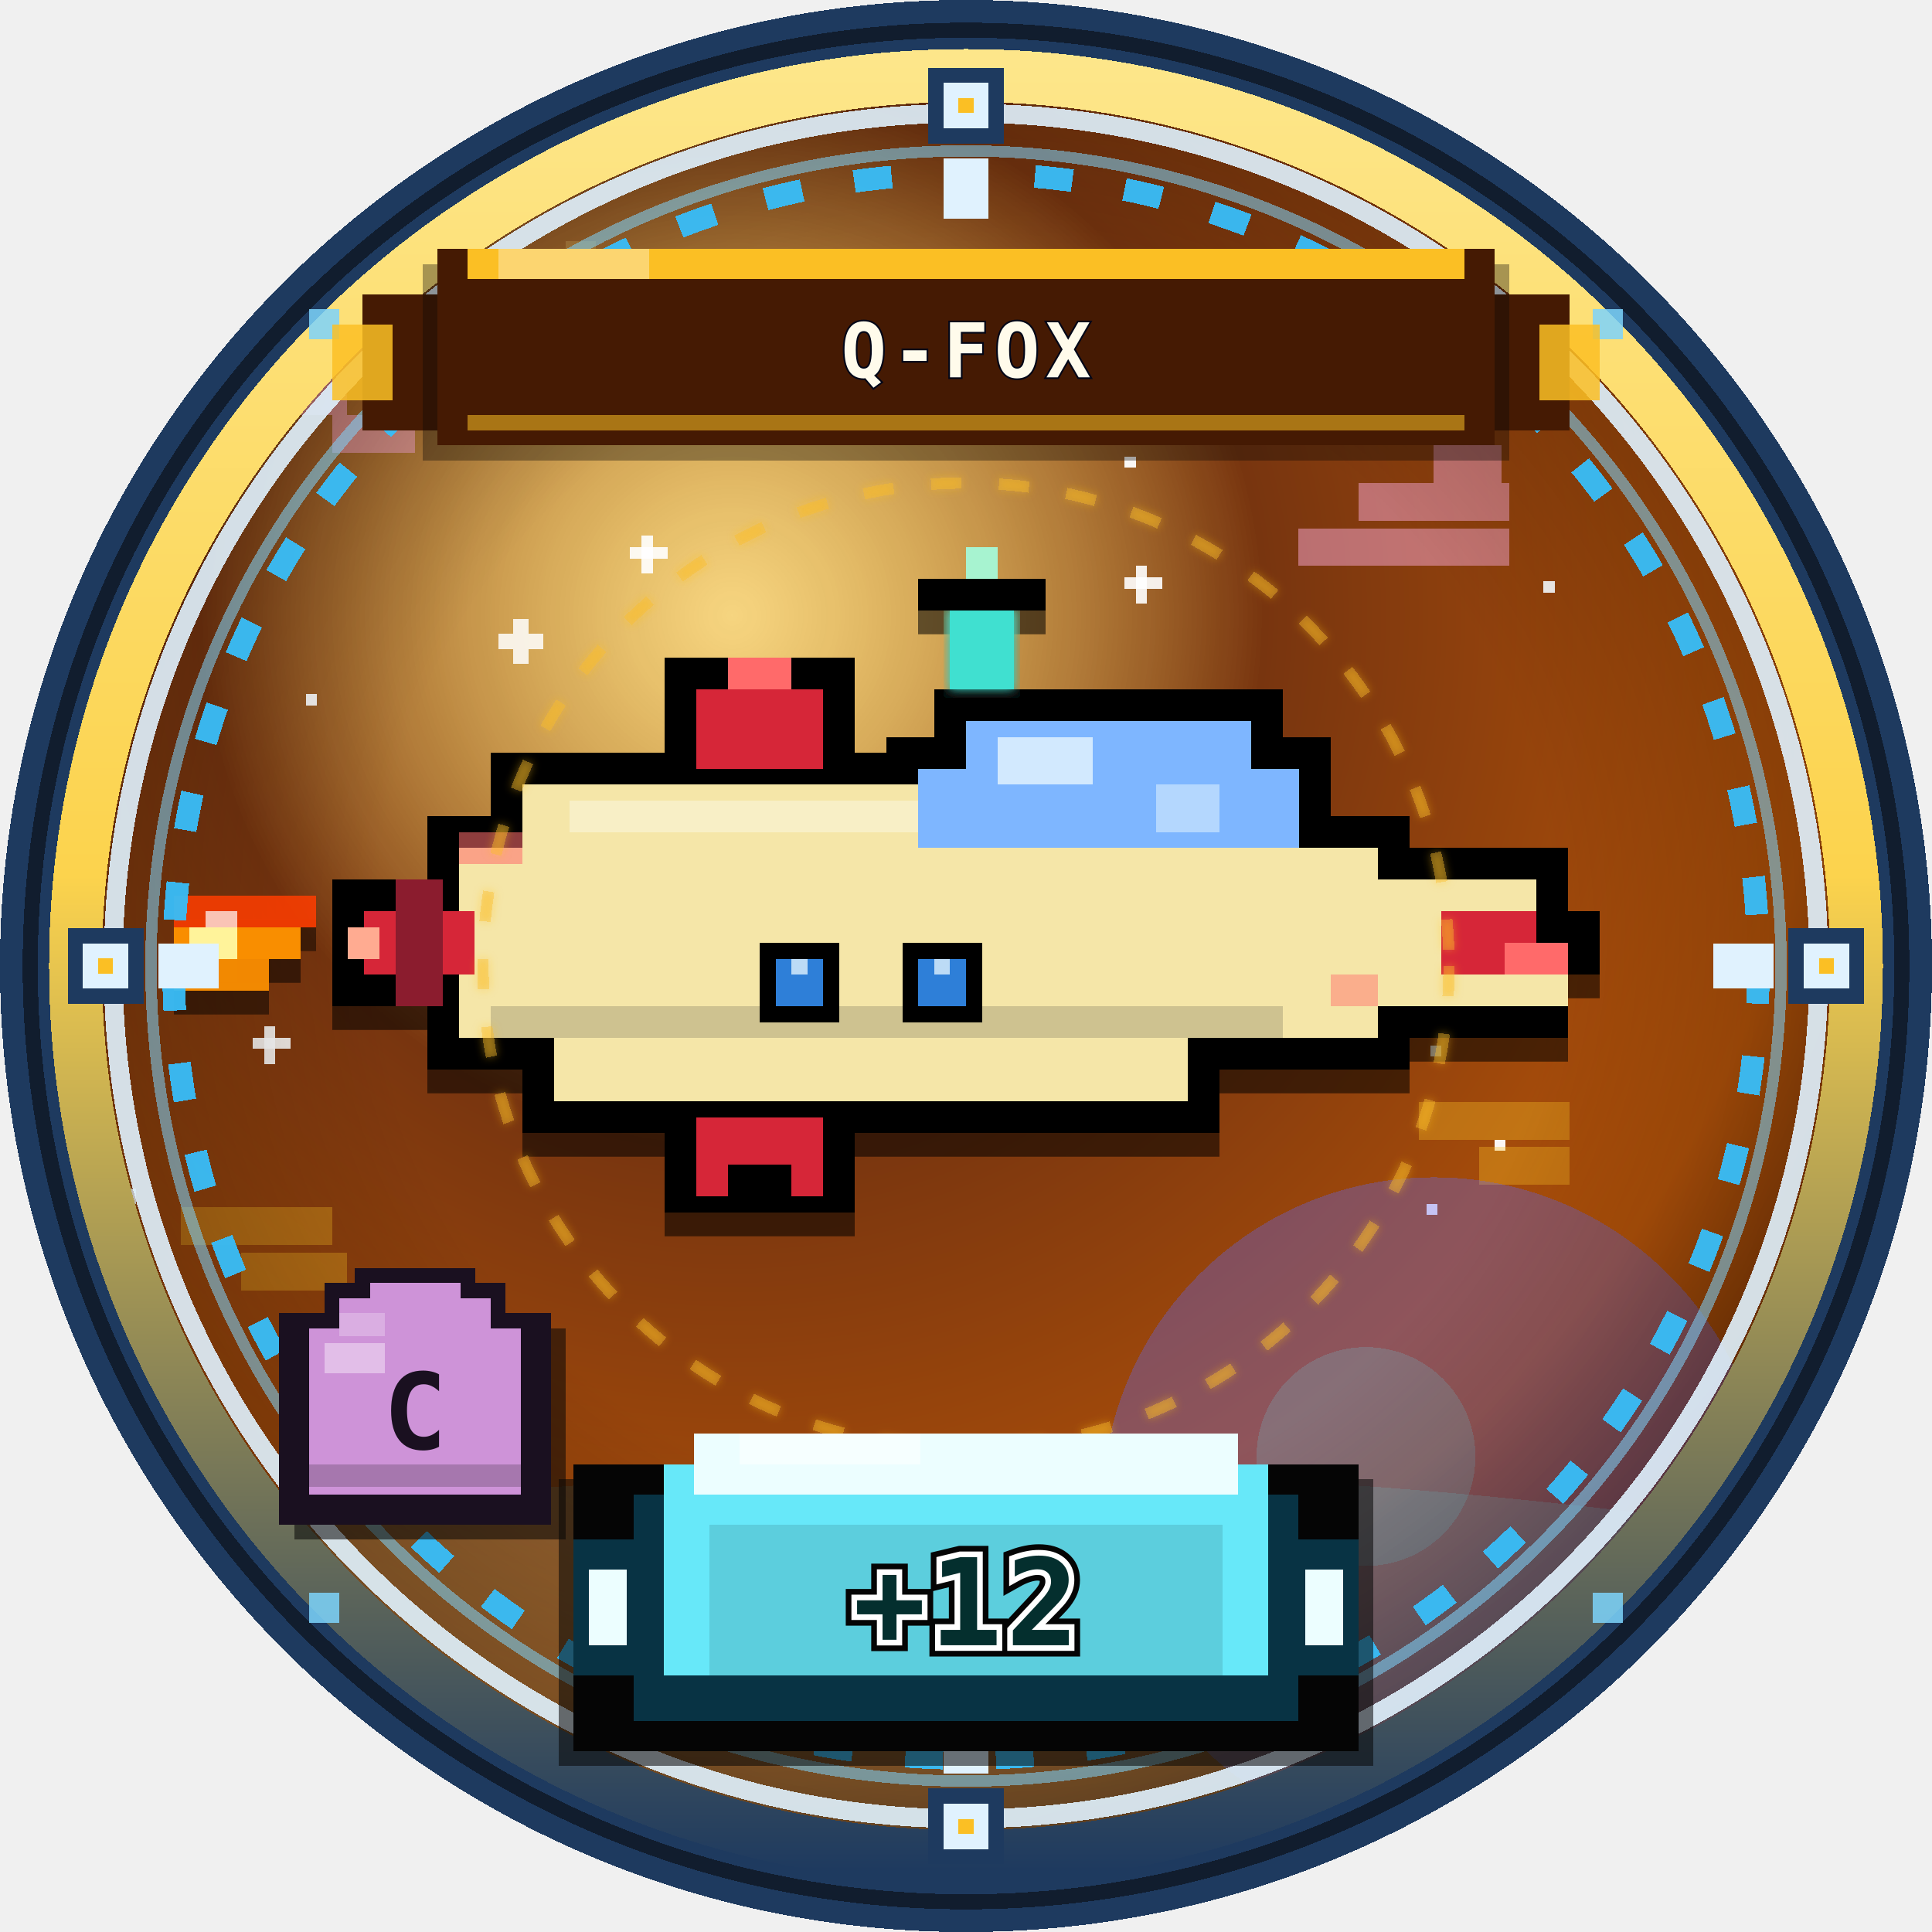
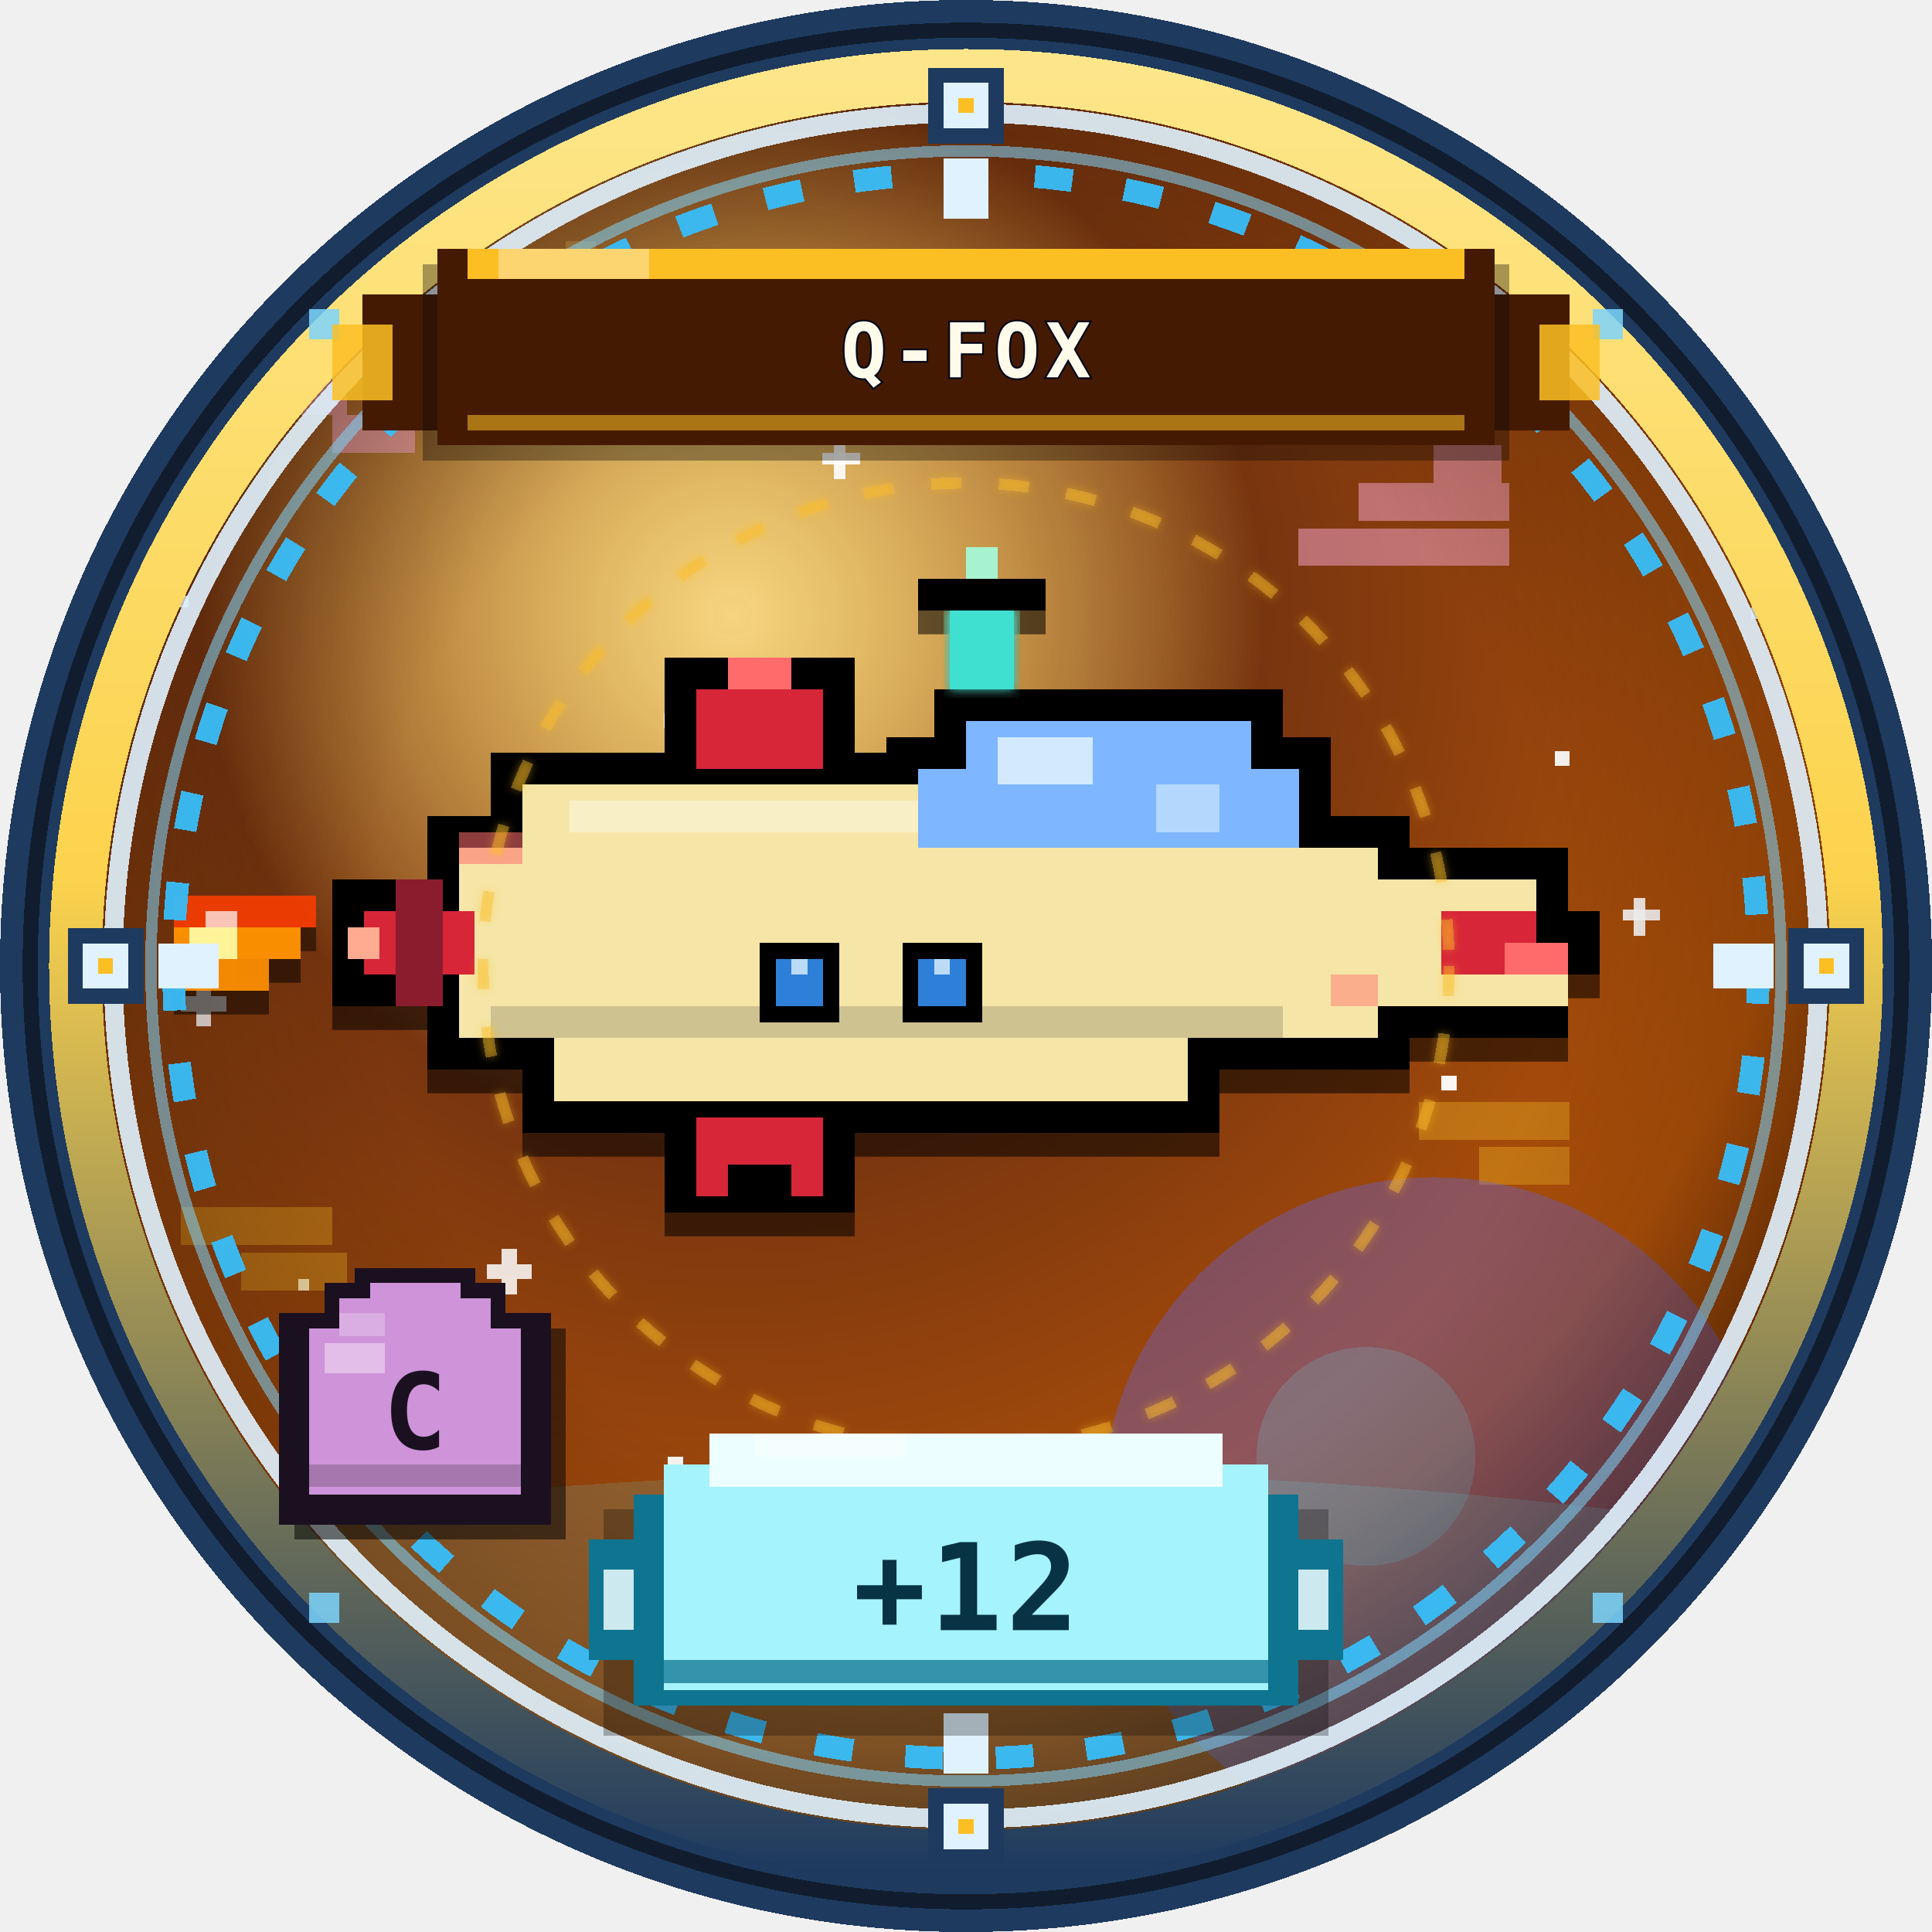
<svg xmlns="http://www.w3.org/2000/svg" viewBox="0 0 512 512" class="w-full h-full" shape-rendering="crispEdges">
  <defs>
-     <radialGradient id="bg_badge_6437" cx="38%" cy="32%" r="78%">
+     <radialGradient id="bg_badge_7670" cx="38%" cy="32%" r="78%">
      <stop offset="0%" stop-color="#fbbf24" stop-opacity="0.55" />
      <stop offset="35%" stop-color="#78350f" />
      <stop offset="72%" stop-color="#b45309" />
      <stop offset="100%" stop-color="#451a03" />
    </radialGradient>
-     <linearGradient id="hull_badge_6437" x1="0%" y1="0%" x2="100%" y2="0%">
+     <linearGradient id="hull_badge_7670" x1="0%" y1="0%" x2="100%" y2="0%">
      <stop offset="0%" stop-color="#d4af37" />
      <stop offset="50%" stop-color="#fcf6ba" />
      <stop offset="100%" stop-color="#aa8822" />
    </linearGradient>
-     <linearGradient id="frame_badge_6437" x1="0%" y1="0%" x2="100%" y2="100%">
+     <linearGradient id="frame_badge_7670" x1="0%" y1="0%" x2="100%" y2="100%">
      <stop offset="0%" stop-color="#fde68a" />
      <stop offset="50%" stop-color="#fcd34d" />
      <stop offset="100%" stop-color="#fef3c7" />
    </linearGradient>
-     <linearGradient id="rim_badge_6437" x1="0%" y1="0%" x2="0%" y2="100%">
+     <linearGradient id="rim_badge_7670" x1="0%" y1="0%" x2="0%" y2="100%">
      <stop offset="0%" stop-color="#fde68a" />
      <stop offset="45%" stop-color="#fcd34d" />
      <stop offset="100%" stop-color="#1e3a5f" />
    </linearGradient>
-     <radialGradient id="vignette_badge_6437" cx="50%" cy="48%" r="55%">
+     <radialGradient id="vignette_badge_7670" cx="50%" cy="48%" r="55%">
      <stop offset="55%" stop-color="#000000" stop-opacity="0" />
      <stop offset="100%" stop-color="#000000" stop-opacity="0.42" />
    </radialGradient>
-     <filter id="shadow_badge_6437" x="-50%" y="-50%" width="200%" height="200%">
+     <filter id="shadow_badge_7670" x="-50%" y="-50%" width="200%" height="200%">
      <feDropShadow dx="0" dy="6" stdDeviation="0" flood-color="#000" flood-opacity="0.55" />
    </filter>
-     <filter id="glow_badge_6437">
+     <filter id="glow_badge_7670">
      <feGaussianBlur stdDeviation="1.2" result="blur" />
      <feComposite in="SourceGraphic" in2="blur" operator="over" />
    </filter>
-     <filter id="text_glow_badge_6437" x="-50%" y="-50%" width="200%" height="200%">
+     <filter id="text_glow_badge_7670" x="-50%" y="-50%" width="200%" height="200%">
      <feGaussianBlur stdDeviation="2" result="blur" />
      <feMerge>
        <feMergeNode in="blur" />
        <feMergeNode in="SourceGraphic" />
      </feMerge>
    </filter>
-     <clipPath id="clip_badge_6437">
+     <clipPath id="clip_badge_7670">
      <circle cx="256" cy="256" r="236" />
    </clipPath>
  </defs>
-   <g clip-path="url(#clip_badge_6437)">
-     <rect width="512" height="512" fill="url(#bg_badge_6437)" />
+   <g clip-path="url(#clip_badge_7670)">
+     <rect width="512" height="512" fill="url(#bg_badge_7670)" />
    <g fill="#ffffff" shape-rendering="crispEdges">
-       <rect x="27" y="190" width="3" height="3" fill-opacity="0.95" />
-       <rect x="57" y="396" width="10" height="3" fill-opacity="0.9" />
-       <rect x="60" y="393" width="3" height="10" fill-opacity="0.9" />
-       <rect x="202" y="251" width="3" height="3" fill-opacity="0.95" />
-       <rect x="136" y="164" width="4" height="4" fill-opacity="0.85" />
-       <rect x="132" y="168" width="12" height="4" fill-opacity="0.85" />
-       <rect x="136" y="172" width="4" height="4" fill-opacity="0.85" />
-       <rect x="167" y="145" width="10" height="3" fill-opacity="0.9" />
-       <rect x="170" y="142" width="3" height="10" fill-opacity="0.9" />
-       <rect x="409" y="154" width="3" height="3" fill-opacity="0.95" />
-       <rect x="81" y="184" width="3" height="3" fill-opacity="0.95" />
-       <rect x="121" y="70" width="10" height="3" fill-opacity="0.9" />
-       <rect x="124" y="67" width="3" height="10" fill-opacity="0.9" />
-       <rect x="378" y="319" width="3" height="3" fill-opacity="0.95" />
-       <rect x="138" y="368" width="3" height="3" fill-opacity="0.95" />
-       <rect x="298" y="121" width="3" height="3" fill-opacity="0.95" />
-       <rect x="379" y="277" width="3" height="3" fill-opacity="0.95" />
-       <rect x="67" y="275" width="10" height="3" fill-opacity="0.9" />
-       <rect x="70" y="272" width="3" height="10" fill-opacity="0.9" />
-       <rect x="484" y="299" width="3" height="3" fill-opacity="0.95" />
-       <rect x="108" y="110" width="3" height="3" fill-opacity="0.95" />
-       <rect x="396" y="302" width="3" height="3" fill-opacity="0.95" />
-       <rect x="246" y="223" width="4" height="4" fill-opacity="0.85" />
-       <rect x="242" y="227" width="12" height="4" fill-opacity="0.85" />
-       <rect x="246" y="231" width="4" height="4" fill-opacity="0.85" />
-       <rect x="298" y="153" width="10" height="3" fill-opacity="0.9" />
-       <rect x="301" y="150" width="3" height="10" fill-opacity="0.9" />
-       <rect x="32" y="315" width="4" height="4" fill-opacity="0.95" />
-       <rect x="99" y="41" width="3" height="3" fill-opacity="0.95" />
-       <rect x="479" y="163" width="3" height="3" fill-opacity="0.95" />
+       <rect x="79" y="339" width="3" height="3" fill-opacity="0.95" />
+       <rect x="295" y="246" width="4" height="4" fill-opacity="0.95" />
+       <rect x="412" y="199" width="4" height="4" fill-opacity="0.95" />
+       <rect x="193" y="278" width="3" height="3" fill-opacity="0.95" />
+       <rect x="133" y="331" width="4" height="4" fill-opacity="0.85" />
+       <rect x="129" y="335" width="12" height="4" fill-opacity="0.85" />
+       <rect x="133" y="339" width="4" height="4" fill-opacity="0.85" />
+       <rect x="237" y="282" width="3" height="3" fill-opacity="0.95" />
+       <rect x="218" y="120" width="10" height="3" fill-opacity="0.9" />
+       <rect x="221" y="117" width="3" height="10" fill-opacity="0.9" />
+       <rect x="464" y="161" width="3" height="3" fill-opacity="0.95" />
+       <rect x="460" y="425" width="10" height="3" fill-opacity="0.9" />
+       <rect x="463" y="422" width="3" height="10" fill-opacity="0.9" />
+       <rect x="319" y="189" width="10" height="3" fill-opacity="0.9" />
+       <rect x="322" y="186" width="3" height="10" fill-opacity="0.9" />
+       <rect x="177" y="386" width="4" height="4" fill-opacity="0.95" />
+       <rect x="180" y="185" width="4" height="4" fill-opacity="0.85" />
+       <rect x="176" y="189" width="12" height="4" fill-opacity="0.85" />
+       <rect x="180" y="193" width="4" height="4" fill-opacity="0.85" />
+       <rect x="384" y="78" width="10" height="3" fill-opacity="0.9" />
+       <rect x="387" y="75" width="3" height="10" fill-opacity="0.9" />
+       <rect x="459" y="105" width="10" height="3" fill-opacity="0.9" />
+       <rect x="462" y="102" width="3" height="10" fill-opacity="0.9" />
+       <rect x="47" y="158" width="3" height="3" fill-opacity="0.95" />
+       <rect x="38" y="50" width="10" height="3" fill-opacity="0.9" />
+       <rect x="41" y="47" width="3" height="10" fill-opacity="0.9" />
+       <rect x="382" y="285" width="4" height="4" fill-opacity="0.95" />
+       <rect x="388" y="245" width="4" height="4" fill-opacity="0.95" />
+       <rect x="288" y="210" width="4" height="4" fill-opacity="0.95" />
+       <rect x="430" y="241" width="10" height="3" fill-opacity="0.9" />
+       <rect x="433" y="238" width="3" height="10" fill-opacity="0.9" />
+       <rect x="52" y="260" width="4" height="4" fill-opacity="0.85" />
+       <rect x="48" y="264" width="12" height="4" fill-opacity="0.85" />
+       <rect x="52" y="268" width="4" height="4" fill-opacity="0.85" />
    </g>
    <g opacity="0.5" shape-rendering="crispEdges">
      <g fill="#f9a8d4">
        <rect x="56" y="100" width="36" height="10" />
        <rect x="72" y="90" width="44" height="10" />
        <rect x="88" y="110" width="22" height="10" />
        <rect x="360" y="128" width="40" height="10" />
        <rect x="344" y="140" width="56" height="10" />
        <rect x="380" y="118" width="18" height="10" />
      </g>
      <g fill="#fbbf24" opacity="0.7">
        <rect x="48" y="320" width="40" height="10" />
        <rect x="64" y="332" width="28" height="10" />
        <rect x="376" y="292" width="40" height="10" />
        <rect x="392" y="304" width="24" height="10" />
      </g>
-       <g fill="url(#frame_badge_6437)" opacity="0.45">
+       <g fill="url(#frame_badge_7670)" opacity="0.45">
        <rect x="150" y="64" width="8" height="8" />
        <rect x="348" y="84" width="8" height="8" />
        <rect x="120" y="250" width="8" height="8" />
        <rect x="300" y="230" width="8" height="8" />
        <rect x="200" y="300" width="6" height="6" />
      </g>
    </g>
    <circle cx="380" cy="400" r="88" fill="#6366f1" fill-opacity="0.35" />
    <circle cx="362" cy="386" r="29" fill="#67e8f9" fill-opacity="0.18" />
    <path d="M-40 420 Q256 360 552 420 V520 H-40 Z" fill="#67e8f9" fill-opacity="0.16" />
-     <rect width="512" height="512" fill="url(#vignette_badge_6437)" />
-   </g>
-   <g transform="translate(256, 252) scale(1.05)" filter="url(#shadow_badge_6437)">
+     <rect width="512" height="512" fill="url(#vignette_badge_7670)" />
+   </g>
+   <g transform="translate(256, 252) scale(1.05)" filter="url(#shadow_badge_7670)">
    <g transform="translate(20, -2)" shape-rendering="crispEdges">
      <rect x="-140" y="-48" width="200" height="16" fill="#050505" />
      <rect x="-156" y="-32" width="248" height="64" fill="#050505" />
      <rect x="-132" y="32" width="176" height="16" fill="#050505" />
      <rect x="92" y="-24" width="40" height="48" fill="#050505" />
      <rect x="124" y="-8" width="16" height="16" fill="#050505" />
      <rect x="-180" y="-16" width="28" height="32" fill="#050505" />
      <rect x="-96" y="-72" width="48" height="28" fill="#050505" />
      <rect x="-96" y="40" width="48" height="28" fill="#050505" />
      <rect x="-28" y="-64" width="88" height="20" fill="#050505" />
      <rect x="-40" y="-52" width="112" height="28" fill="#050505" />
      <rect x="-132" y="-40" width="184" height="16" fill="#f5e6a8" />
      <rect x="-148" y="-24" width="232" height="48" fill="#f5e6a8" />
      <rect x="-124" y="24" width="160" height="16" fill="#f5e6a8" />
      <rect x="84" y="-16" width="40" height="32" fill="#f5e6a8" />
      <rect x="116" y="0" width="16" height="16" fill="#f5e6a8" />
      <rect x="-140" y="16" width="200" height="8" fill="#1a1a22" opacity="0.18" />
      <rect x="-120" y="-36" width="140" height="8" fill="#ffffff" opacity="0.35" />
      <rect x="-88" y="-64" width="32" height="20" fill="#d62839" />
      <rect x="-80" y="-72" width="16" height="8" fill="#ff6b6b" />
      <rect x="-88" y="44" width="32" height="20" fill="#d62839" />
      <rect x="-80" y="56" width="16" height="8" fill="#050505" />
      <rect x="100" y="-8" width="24" height="16" fill="#d62839" />
      <rect x="116" y="0" width="16" height="8" fill="#ff6b6b" />
      <rect x="-172" y="-8" width="28" height="16" fill="#d62839" />
      <rect x="-164" y="-16" width="12" height="32" fill="#8b1e2d" />
      <rect x="-176" y="-4" width="8" height="8" fill="#ffab91" />
      <rect x="-20" y="-56" width="72" height="16" fill="#7eb6ff" />
      <rect x="-32" y="-44" width="96" height="20" fill="#7eb6ff" />
      <rect x="-12" y="-52" width="24" height="12" fill="#e0f2fe" opacity="0.85" />
      <rect x="28" y="-40" width="16" height="12" fill="#e0f2fe" opacity="0.55" />
      <rect x="-72" y="0" width="20" height="20" fill="#050505" />
      <rect x="-68" y="4" width="12" height="12" fill="#2f7fd8" />
      <rect x="-64" y="4" width="4" height="4" fill="#e0f2fe" opacity="0.8" />
      <rect x="-36" y="0" width="20" height="20" fill="#050505" />
      <rect x="-32" y="4" width="12" height="12" fill="#2f7fd8" />
      <rect x="-28" y="4" width="4" height="4" fill="#e0f2fe" opacity="0.8" />
      <rect x="-148" y="-28" width="16" height="8" fill="#ff6b6b" opacity="0.55" />
      <rect x="72" y="8" width="12" height="8" fill="#ff6b6b" opacity="0.45" />
      <rect x="-220" y="-12" width="36" height="8" fill="#ff3d00" opacity="0.85" />
      <rect x="-220" y="-4" width="32" height="8" fill="#ff9100" opacity="0.95" />
      <rect x="-220" y="4" width="24" height="8" fill="#ff9100" opacity="0.9" />
      <rect x="-216" y="-4" width="12" height="8" fill="#fff59d" opacity="0.98" />
      <rect x="-212" y="-8" width="8" height="4" fill="#ffffff" opacity="0.7" />
-       <rect x="-24" y="-84" width="16" height="20" fill="#40e0d0" filter="url(#glow_badge_6437)" />
+       <rect x="-24" y="-84" width="16" height="20" fill="#40e0d0" filter="url(#glow_badge_7670)" />
      <rect x="-32" y="-92" width="32" height="8" fill="#050505" />
      <rect x="-20" y="-100" width="8" height="8" fill="#a7f3d0" />
    </g>
  </g>
-   <g filter="url(#glow_badge_6437)" id="upgrade_badge_6437">
+   <g filter="url(#glow_badge_7670)" id="upgrade_badge_7670">
    <circle cx="256" cy="256" r="128" fill="none" stroke="#fbbf24" stroke-width="3" opacity="0.4" stroke-dasharray="8 10" />
  </g>
-   <g shape-rendering="crispEdges" id="frame_badge_6437_chrome">
+   <g shape-rendering="crispEdges" id="frame_badge_7670_chrome">
    <circle cx="256" cy="256" r="248" fill="none" stroke="#1e3a5f" stroke-width="16" />
    <circle cx="256" cy="256" r="248" fill="none" stroke="#050505" stroke-width="4" opacity="0.55" />
-     <circle cx="256" cy="256" r="236" fill="none" stroke="url(#rim_badge_6437)" stroke-width="14" />
+     <circle cx="256" cy="256" r="236" fill="none" stroke="url(#rim_badge_7670)" stroke-width="14" />
    <circle cx="256" cy="256" r="226" fill="none" stroke="#e0f2fe" stroke-width="5" opacity="0.9" />
    <circle cx="256" cy="256" r="216" fill="none" stroke="#7dd3fc" stroke-width="3" opacity="0.55" />
    <circle cx="256" cy="256" r="210" fill="none" stroke="#38bdf8" stroke-width="6" stroke-dasharray="10 14" opacity="0.95" />
    <rect x="250" y="42" width="12" height="16" fill="#e0f2fe" />
    <rect x="250" y="454" width="12" height="16" fill="#e0f2fe" />
    <rect x="42" y="250" width="16" height="12" fill="#e0f2fe" />
    <rect x="454" y="250" width="16" height="12" fill="#e0f2fe" />
    <rect x="246" y="18" width="20" height="20" fill="#1e3a5f" />
    <rect x="250" y="22" width="12" height="12" fill="#e0f2fe" />
    <rect x="254" y="26" width="4" height="4" fill="#fbbf24" />
    <rect x="474" y="246" width="20" height="20" fill="#1e3a5f" />
    <rect x="478" y="250" width="12" height="12" fill="#e0f2fe" />
    <rect x="482" y="254" width="4" height="4" fill="#fbbf24" />
    <rect x="246" y="474" width="20" height="20" fill="#1e3a5f" />
    <rect x="250" y="478" width="12" height="12" fill="#e0f2fe" />
    <rect x="254" y="482" width="4" height="4" fill="#fbbf24" />
    <rect x="18" y="246" width="20" height="20" fill="#1e3a5f" />
    <rect x="22" y="250" width="12" height="12" fill="#e0f2fe" />
    <rect x="26" y="254" width="4" height="4" fill="#fbbf24" />
    <rect x="82" y="82" width="8" height="8" fill="#7dd3fc" opacity="0.85" />
    <rect x="422" y="82" width="8" height="8" fill="#7dd3fc" opacity="0.85" />
    <rect x="82" y="422" width="8" height="8" fill="#7dd3fc" opacity="0.85" />
    <rect x="422" y="422" width="8" height="8" fill="#7dd3fc" opacity="0.85" />
  </g>
-   <g shape-rendering="crispEdges" id="name_badge_6437">
+   <g shape-rendering="crispEdges" id="name_badge_7670">
    <rect x="96" y="78" width="20" height="36" fill="#451a03" />
    <rect x="396" y="78" width="20" height="36" fill="#451a03" />
    <rect x="88" y="86" width="16" height="20" fill="#fbbf24" opacity="0.85" />
    <rect x="408" y="86" width="16" height="20" fill="#fbbf24" opacity="0.85" />
    <rect x="112" y="70" width="288" height="52" fill="#050505" opacity="0.35" />
    <rect x="116" y="66" width="280" height="52" fill="#451a03" />
    <rect x="124" y="74" width="264" height="36" fill="#451a03" />
    <rect x="124" y="66" width="264" height="8" fill="#fbbf24" />
    <rect x="132" y="66" width="40" height="8" fill="#ffffff" opacity="0.35" />
    <rect x="124" y="110" width="264" height="4" fill="#fbbf24" opacity="0.55" />
    <text x="256" y="100" font-family="Galmuri11, monospace" font-size="20" font-weight="bold" fill="#fffbeb" stroke="#020617" stroke-width="0.9" paint-order="stroke" text-anchor="middle" letter-spacing="1.5">Q-FOX</text>
  </g>
-   <g shape-rendering="crispEdges" id="grade_badge_6437">
+   <g shape-rendering="crispEdges" id="grade_badge_7670">
    <rect x="78" y="352" width="72" height="56" fill="#050505" opacity="0.55" />
    <rect x="74" y="348" width="72" height="56" fill="#1a1020" />
    <rect x="86" y="340" width="48" height="12" fill="#1a1020" />
    <rect x="94" y="336" width="32" height="8" fill="#1a1020" />
    <rect x="82" y="352" width="56" height="44" fill="#ce93d8" />
    <rect x="90" y="344" width="40" height="12" fill="#ce93d8" />
    <rect x="98" y="340" width="24" height="8" fill="#ce93d8" />
    <rect x="86" y="356" width="16" height="8" fill="#ffffff" opacity="0.4" />
    <rect x="90" y="348" width="12" height="6" fill="#ffffff" opacity="0.25" />
    <rect x="82" y="388" width="56" height="6" fill="#050505" opacity="0.2" />
    <text x="110" y="384" font-family="Galmuri11, monospace" font-size="28" font-weight="bold" fill="#1a1020" text-anchor="middle">C</text>
  </g>
-   <g shape-rendering="crispEdges" id="enhance_badge_6437">
-     <rect x="148" y="392" width="216" height="76" fill="#050505" opacity="0.55" />
-     <rect x="152" y="388" width="208" height="76" fill="#050505" />
-     <rect x="152" y="408" width="18" height="36" fill="#083344" />
-     <rect x="342" y="408" width="18" height="36" fill="#083344" />
-     <rect x="156" y="416" width="10" height="20" fill="#ecfeff" />
-     <rect x="346" y="416" width="10" height="20" fill="#ecfeff" />
-     <rect x="168" y="396" width="176" height="60" fill="#083344" />
-     <rect x="176" y="388" width="160" height="64" fill="#67e8f9" />
-     <rect x="184" y="380" width="144" height="16" fill="#ecfeff" />
-     <rect x="196" y="380" width="48" height="8" fill="#ffffff" opacity="0.55" />
-     <rect x="188" y="404" width="136" height="40" fill="#050505" opacity="0.12" />
-     <rect x="176" y="444" width="160" height="8" fill="#083344" />
-     <text x="256" y="436" font-family="Galmuri11, monospace" font-size="32" font-weight="bold" fill="none" stroke="#050505" stroke-width="6" paint-order="stroke" text-anchor="middle" letter-spacing="1">+12</text>
-     <text x="256" y="436" font-family="Galmuri11, monospace" font-size="32" font-weight="bold" fill="#042f2e" stroke="#ffffff" stroke-width="3" paint-order="stroke" text-anchor="middle" letter-spacing="1">+12</text>
+   <g shape-rendering="crispEdges" id="enhance_badge_7670">
+     <rect x="160" y="400" width="192" height="60" fill="#050505" opacity="0.28" />
+     <rect x="156" y="408" width="16" height="32" fill="#0e7490" />
+     <rect x="340" y="408" width="16" height="32" fill="#0e7490" />
+     <rect x="160" y="416" width="8" height="16" fill="#ecfeff" opacity="0.85" />
+     <rect x="344" y="416" width="8" height="16" fill="#ecfeff" opacity="0.85" />
+     <rect x="168" y="396" width="176" height="56" fill="#0e7490" />
+     <rect x="176" y="388" width="160" height="60" fill="#a5f3fc" />
+     <rect x="188" y="380" width="136" height="14" fill="#ecfeff" />
+     <rect x="200" y="380" width="40" height="6" fill="#ffffff" opacity="0.45" />
+     <rect x="176" y="440" width="160" height="6" fill="#0e7490" opacity="0.75" />
+     <text x="256" y="432" font-family="Galmuri11, monospace" font-size="32" font-weight="bold" fill="#083344" text-anchor="middle" letter-spacing="1">+12</text>
  </g>
</svg>
